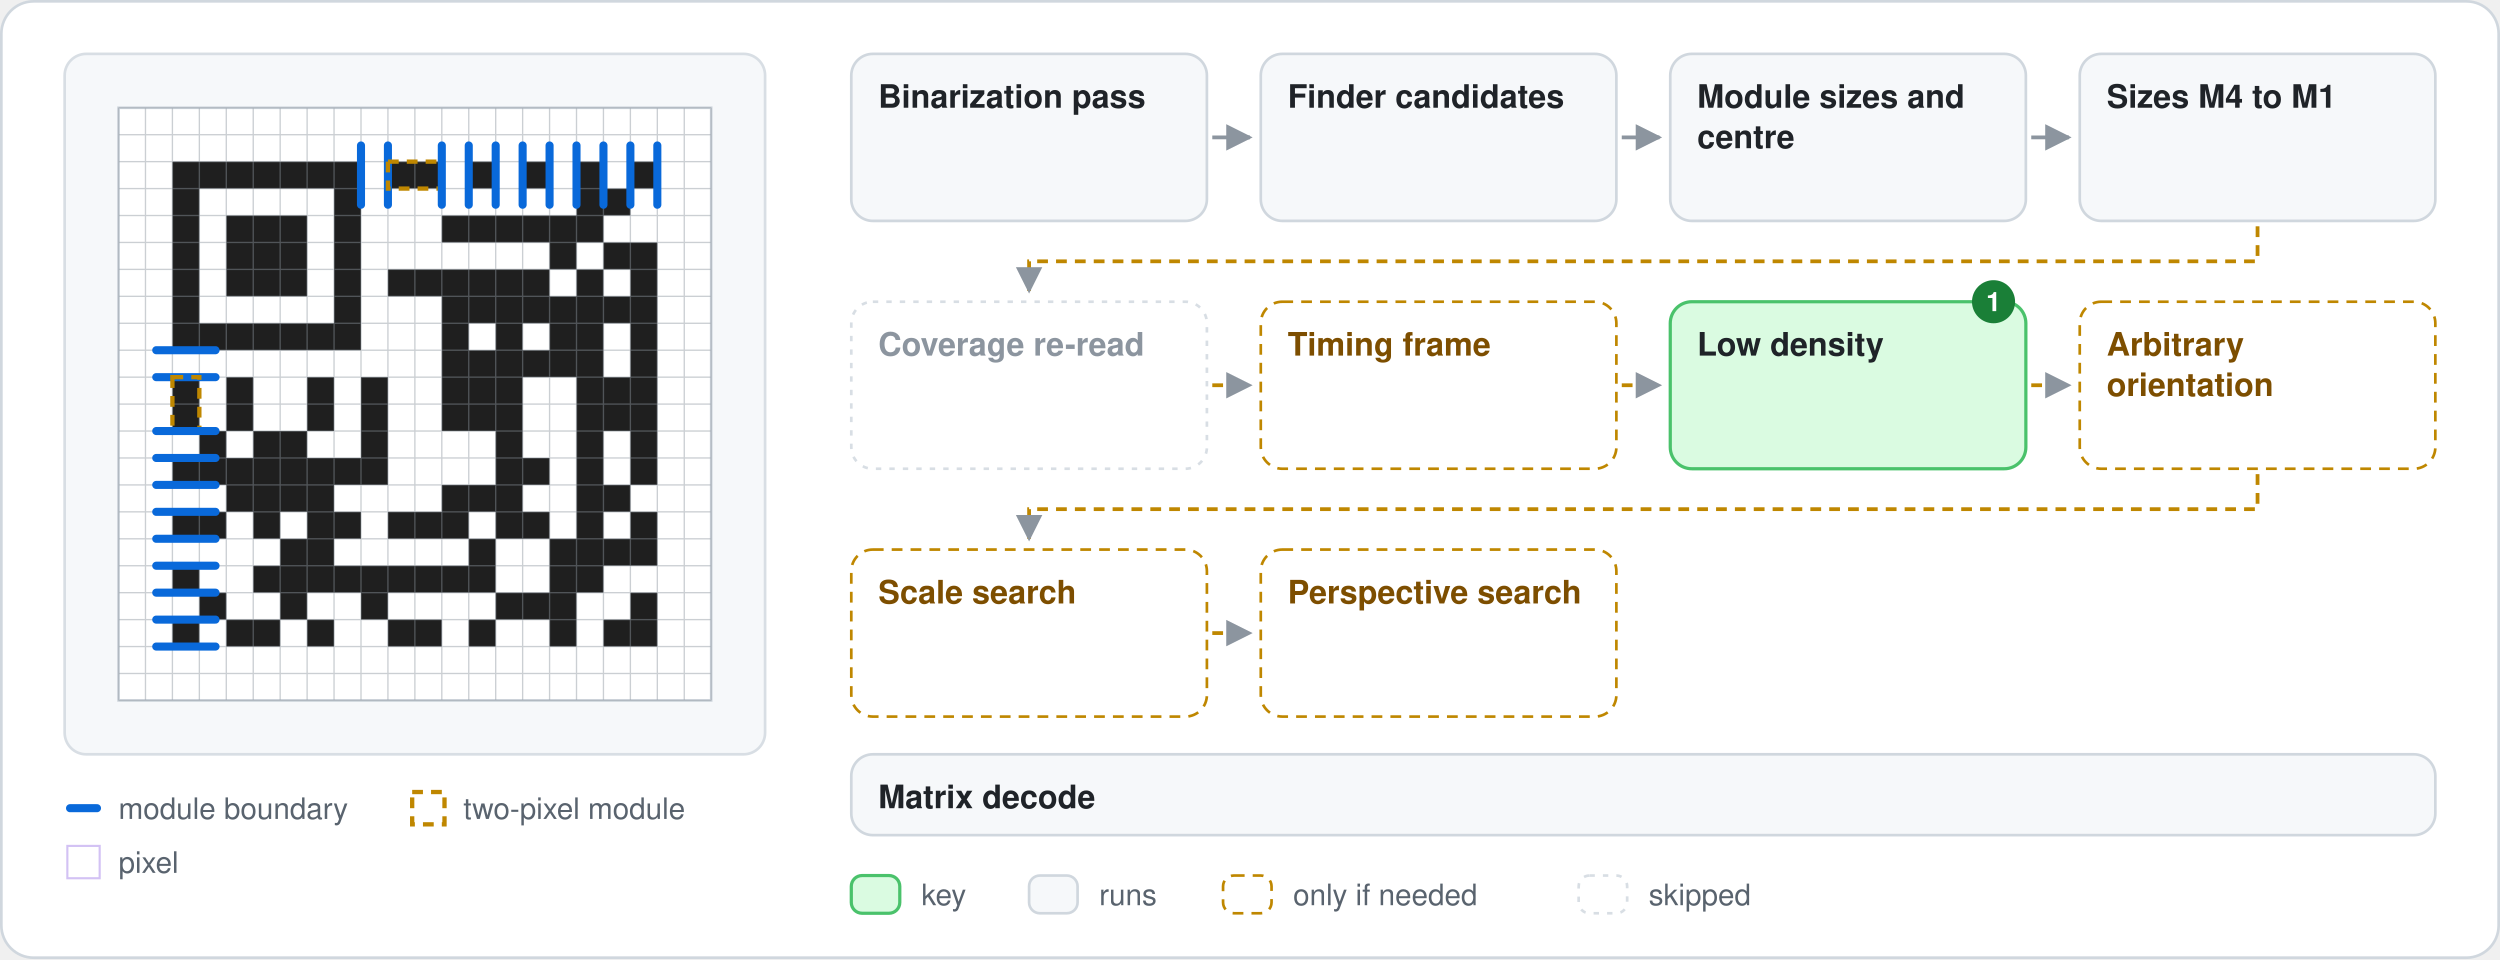
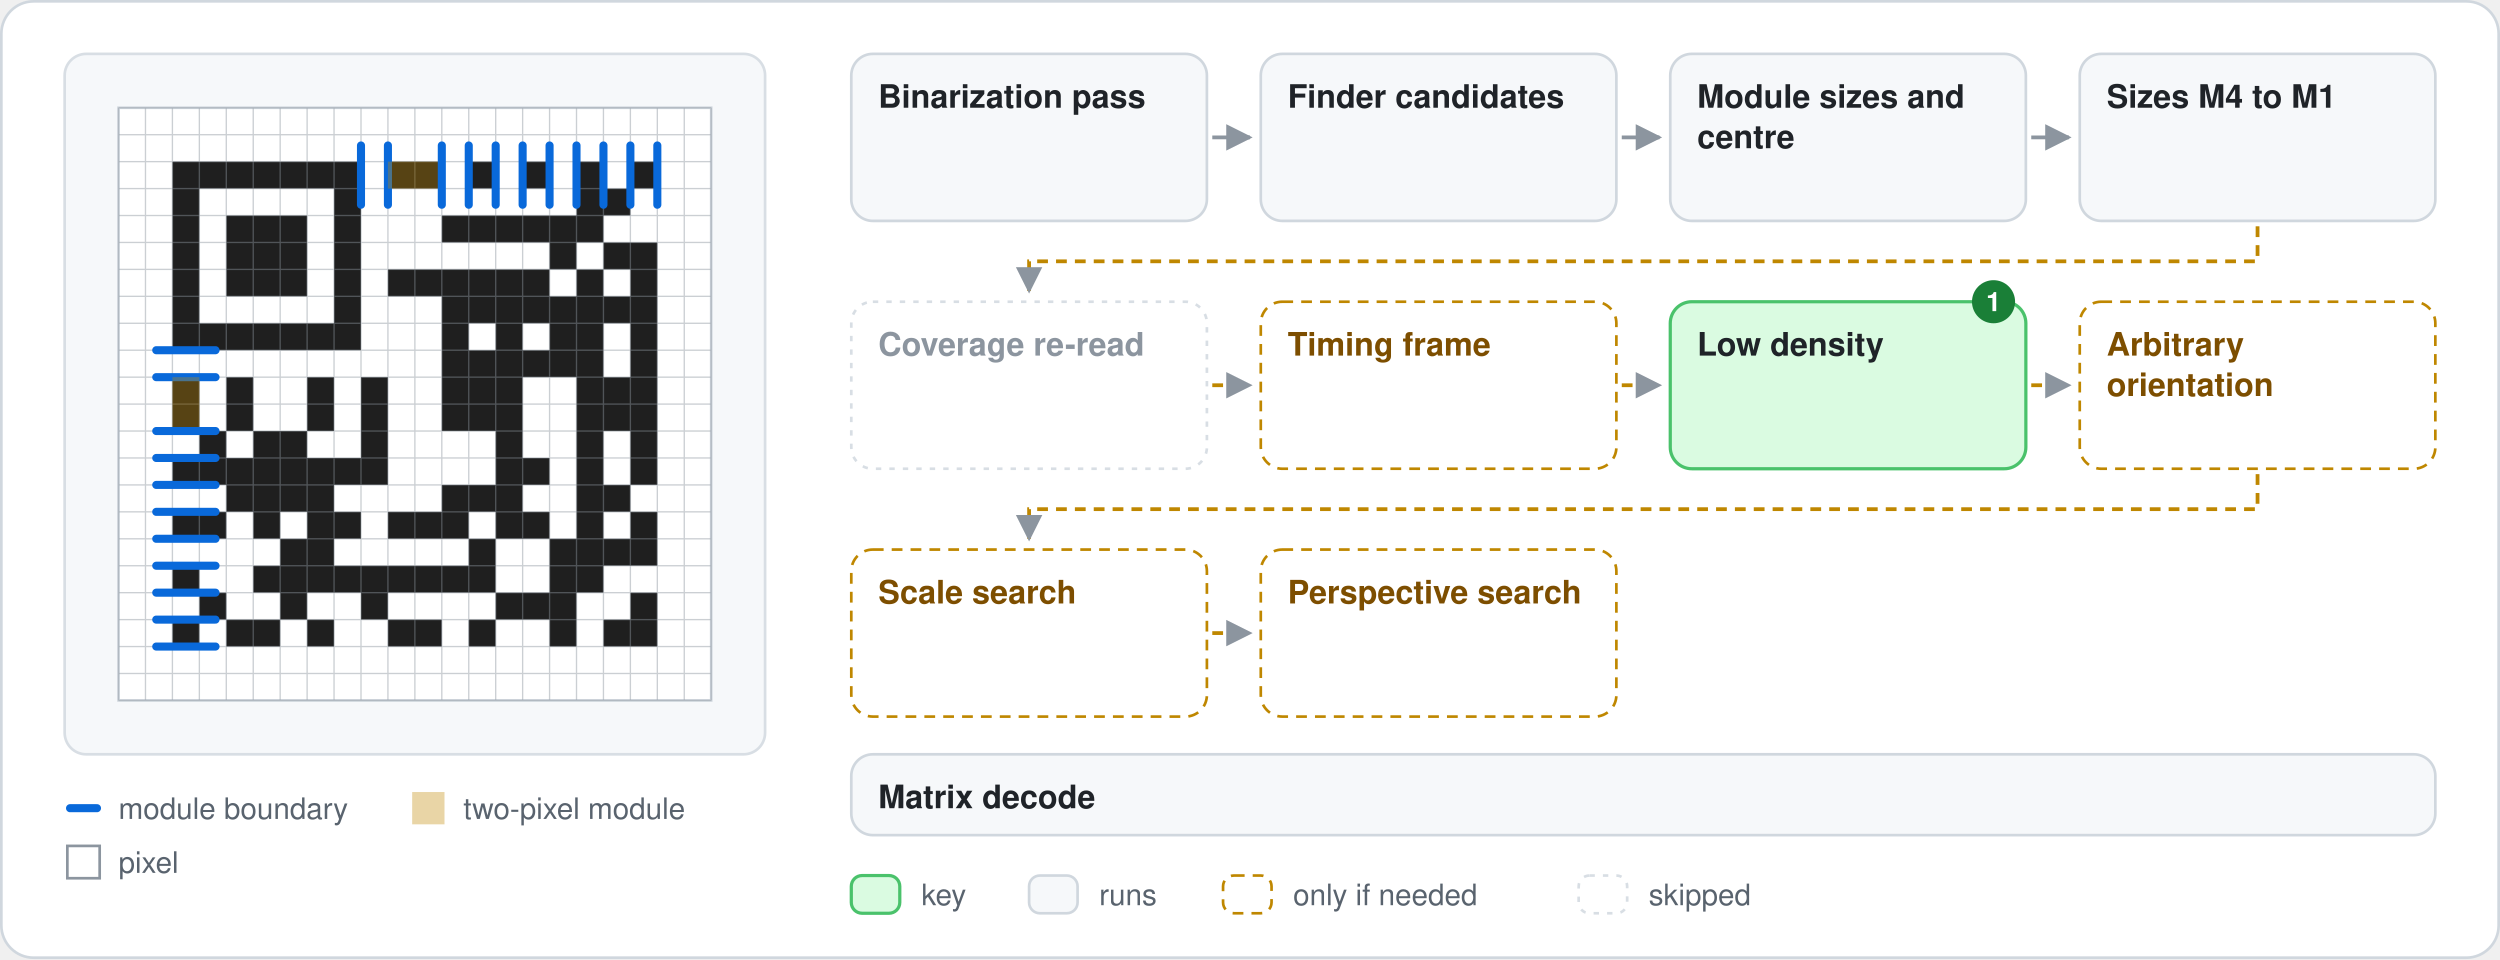
<svg xmlns="http://www.w3.org/2000/svg" width="928" height="356" viewBox="0 0 928 356">
  <style>
.card{fill:#ffffff;stroke:#d0d7de}
.box{fill:#f6f8fa;stroke:#d8dee4}
.h{font:600 12px -apple-system,'Segoe UI',Helvetica,Arial,sans-serif;fill:#1f2328}
.xs{font:11px -apple-system,'Segoe UI',Helvetica,Arial,sans-serif;fill:#59636e}
.lab{font:600 11px -apple-system,'Segoe UI',Helvetica,Arial,sans-serif;fill:#0969da;paint-order:stroke;stroke:#ffffff;stroke-width:3px;stroke-linejoin:round}
.estt{font:600 11px -apple-system,'Segoe UI',Helvetica,Arial,sans-serif;fill:#57606a;paint-order:stroke;stroke:#ffffff;stroke-width:3px;stroke-linejoin:round}
.rowt{font:600 11px -apple-system,'Segoe UI',Helvetica,Arial,sans-serif;fill:#8250df;paint-order:stroke;stroke:#ffffff;stroke-width:3px;stroke-linejoin:round}
.ink{fill:#1f2328}
.paper{fill:#ffffff}
.det{fill:#0969da}
.detl{stroke:#0969da;fill:none;stroke-width:1.6}
.detd{stroke:#0969da;fill:none;stroke-width:1.4;stroke-dasharray:5 3}
.pred{stroke:#bf8700;fill:none;stroke-width:1.6;stroke-dasharray:4 3}
+ .twopx{fill:#bf8700;fill-opacity:.35}
.predr{stroke:#bf8700;fill:#ffffff;stroke-width:1.6}
.est{stroke:#6e7781;fill:none;stroke-width:1.4;stroke-dasharray:3 3}
.estx{stroke:#57606a;fill:none;stroke-width:2.4}
.row{stroke:#8250df;fill:none;stroke-width:2.2;stroke-dasharray:5 3}
.tick{stroke:#0969da;fill:none;stroke-width:3;stroke-linecap:round}
.err{stroke:#cf222e;fill:none;stroke-width:1.8}
.pt{fill:#0969da;fill-opacity:.7}
.hist{fill:#d0d7de;stroke:#8c959f;stroke-width:1}
.thr{stroke:#bf8700;stroke-width:1.6;stroke-dasharray:3 2}
.sep{stroke:#d8dee4;stroke-width:1}
.fmt{fill:#0969da;fill-opacity:.55}
.lat{stroke:#0969da;stroke-opacity:.85;stroke-width:1.4;fill:none}
.blk{stroke:#8250df;stroke-opacity:.35;stroke-width:.8;fill:none}
.arrow{stroke:#8c959f;stroke-width:1.6;fill:none}
.num{font:600 10px -apple-system,'Segoe UI',Helvetica,Arial,sans-serif;fill:#ffffff}
.bk{fill:#dafbe1;stroke:#4ac26b;stroke-width:1.2}.bkt{font:600 12px -apple-system,'Segoe UI',Helvetica,Arial,sans-serif;fill:#1f2328}
.bu{fill:#f6f8fa;stroke:#d0d7de}.but{font:600 12px -apple-system,'Segoe UI',Helvetica,Arial,sans-serif;fill:#1f2328}
.bc{fill:#ffffff;stroke:#bf8700;stroke-dasharray:4 3}.bct{font:600 12px -apple-system,'Segoe UI',Helvetica,Arial,sans-serif;fill:#7d4e00}
.bs{fill:#ffffff;stroke:#d8dee4;stroke-dasharray:2 3}.bst{font:600 12px -apple-system,'Segoe UI',Helvetica,Arial,sans-serif;fill:#8c959f}
.flow{stroke:#8c959f;stroke-width:1.4;fill:none}
.flowd{stroke:#bf8700;stroke-width:1.4;fill:none;stroke-dasharray:4 3}
</style>
  <defs>
    <marker id="ah" viewBox="0 0 10 10" refX="9" refY="5" markerWidth="7" markerHeight="7" orient="auto-start-reverse">
      <path d="M0 0L10 5L0 10z" fill="#8c959f" />
    </marker>
  </defs>
  <rect class="card" x="0.5" y="0.5" width="927" height="355" rx="12" />
  <rect class="box" x="24" y="20" width="260" height="260" rx="8" />
  <rect fill="#ffffff" stroke="#d0d7de" x="44" y="40" width="220" height="220" />
  <path fill="#1f1f1f" d="M64 60h10v10h-10ZM74 60h10v10h-10ZM84 60h10v10h-10ZM94 60h10v10h-10ZM104 60h10v10h-10ZM114 60h10v10h-10ZM124 60h10v10h-10ZM144 60h10v10h-10ZM154 60h10v10h-10ZM174 60h10v10h-10ZM194 60h10v10h-10ZM214 60h10v10h-10ZM234 60h10v10h-10ZM64 70h10v10h-10ZM124 70h10v10h-10ZM214 70h10v10h-10ZM224 70h10v10h-10ZM64 80h10v10h-10ZM84 80h10v10h-10ZM94 80h10v10h-10ZM104 80h10v10h-10ZM124 80h10v10h-10ZM164 80h10v10h-10ZM174 80h10v10h-10ZM184 80h10v10h-10ZM194 80h10v10h-10ZM204 80h10v10h-10ZM214 80h10v10h-10ZM64 90h10v10h-10ZM84 90h10v10h-10ZM94 90h10v10h-10ZM104 90h10v10h-10ZM124 90h10v10h-10ZM204 90h10v10h-10ZM224 90h10v10h-10ZM234 90h10v10h-10ZM64 100h10v10h-10ZM84 100h10v10h-10ZM94 100h10v10h-10ZM104 100h10v10h-10ZM124 100h10v10h-10ZM144 100h10v10h-10ZM154 100h10v10h-10ZM164 100h10v10h-10ZM174 100h10v10h-10ZM184 100h10v10h-10ZM194 100h10v10h-10ZM214 100h10v10h-10ZM234 100h10v10h-10ZM64 110h10v10h-10ZM124 110h10v10h-10ZM164 110h10v10h-10ZM174 110h10v10h-10ZM184 110h10v10h-10ZM194 110h10v10h-10ZM204 110h10v10h-10ZM214 110h10v10h-10ZM224 110h10v10h-10ZM234 110h10v10h-10ZM64 120h10v10h-10ZM74 120h10v10h-10ZM84 120h10v10h-10ZM94 120h10v10h-10ZM104 120h10v10h-10ZM114 120h10v10h-10ZM124 120h10v10h-10ZM164 120h10v10h-10ZM184 120h10v10h-10ZM204 120h10v10h-10ZM214 120h10v10h-10ZM234 120h10v10h-10ZM164 130h10v10h-10ZM174 130h10v10h-10ZM184 130h10v10h-10ZM194 130h10v10h-10ZM204 130h10v10h-10ZM214 130h10v10h-10ZM234 130h10v10h-10ZM64 140h10v10h-10ZM84 140h10v10h-10ZM114 140h10v10h-10ZM134 140h10v10h-10ZM164 140h10v10h-10ZM174 140h10v10h-10ZM184 140h10v10h-10ZM214 140h10v10h-10ZM224 140h10v10h-10ZM234 140h10v10h-10ZM64 150h10v10h-10ZM84 150h10v10h-10ZM114 150h10v10h-10ZM134 150h10v10h-10ZM164 150h10v10h-10ZM174 150h10v10h-10ZM184 150h10v10h-10ZM214 150h10v10h-10ZM224 150h10v10h-10ZM234 150h10v10h-10ZM74 160h10v10h-10ZM94 160h10v10h-10ZM104 160h10v10h-10ZM134 160h10v10h-10ZM184 160h10v10h-10ZM214 160h10v10h-10ZM234 160h10v10h-10ZM64 170h10v10h-10ZM74 170h10v10h-10ZM84 170h10v10h-10ZM94 170h10v10h-10ZM104 170h10v10h-10ZM114 170h10v10h-10ZM124 170h10v10h-10ZM134 170h10v10h-10ZM184 170h10v10h-10ZM194 170h10v10h-10ZM214 170h10v10h-10ZM234 170h10v10h-10ZM84 180h10v10h-10ZM94 180h10v10h-10ZM104 180h10v10h-10ZM114 180h10v10h-10ZM164 180h10v10h-10ZM174 180h10v10h-10ZM184 180h10v10h-10ZM214 180h10v10h-10ZM224 180h10v10h-10ZM64 190h10v10h-10ZM74 190h10v10h-10ZM94 190h10v10h-10ZM114 190h10v10h-10ZM124 190h10v10h-10ZM144 190h10v10h-10ZM154 190h10v10h-10ZM164 190h10v10h-10ZM184 190h10v10h-10ZM194 190h10v10h-10ZM214 190h10v10h-10ZM234 190h10v10h-10ZM104 200h10v10h-10ZM114 200h10v10h-10ZM174 200h10v10h-10ZM204 200h10v10h-10ZM214 200h10v10h-10ZM224 200h10v10h-10ZM234 200h10v10h-10ZM64 210h10v10h-10ZM94 210h10v10h-10ZM104 210h10v10h-10ZM114 210h10v10h-10ZM124 210h10v10h-10ZM134 210h10v10h-10ZM144 210h10v10h-10ZM154 210h10v10h-10ZM164 210h10v10h-10ZM174 210h10v10h-10ZM204 210h10v10h-10ZM214 210h10v10h-10ZM74 220h10v10h-10ZM104 220h10v10h-10ZM134 220h10v10h-10ZM184 220h10v10h-10ZM194 220h10v10h-10ZM204 220h10v10h-10ZM234 220h10v10h-10ZM64 230h10v10h-10ZM84 230h10v10h-10ZM94 230h10v10h-10ZM114 230h10v10h-10ZM144 230h10v10h-10ZM154 230h10v10h-10ZM174 230h10v10h-10ZM204 230h10v10h-10ZM224 230h10v10h-10ZM234 230h10v10h-10Z" />
  <path stroke="#8c959f" stroke-opacity=".45" stroke-width=".5" fill="none" d="M44 40v220M44 40h220M54 40v220M44 50h220M64 40v220M44 60h220M74 40v220M44 70h220M84 40v220M44 80h220M94 40v220M44 90h220M104 40v220M44 100h220M114 40v220M44 110h220M124 40v220M44 120h220M134 40v220M44 130h220M144 40v220M44 140h220M154 40v220M44 150h220M164 40v220M44 160h220M174 40v220M44 170h220M184 40v220M44 180h220M194 40v220M44 190h220M204 40v220M44 200h220M214 40v220M44 210h220M224 40v220M44 220h220M234 40v220M44 230h220M244 40v220M44 240h220M254 40v220M44 250h220M264 40v220M44 260h220" />
  <line class="tick" x1="134" y1="54" x2="134" y2="76" />
  <line class="tick" x1="58" y1="130" x2="80" y2="130" />
  <line class="tick" x1="144" y1="54" x2="144" y2="76" />
  <line class="tick" x1="58" y1="140" x2="80" y2="140" />
-   <rect class="pred" x="144" y="60" width="20" height="10" />
-   <rect class="pred" x="64" y="140" width="10" height="20" />
+   <rect class="twopx" x="144" y="60" width="20" height="10" />
+   <rect class="twopx" x="64" y="140" width="10" height="20" />
  <line class="tick" x1="164" y1="54" x2="164" y2="76" />
  <line class="tick" x1="58" y1="160" x2="80" y2="160" />
  <line class="tick" x1="174" y1="54" x2="174" y2="76" />
  <line class="tick" x1="58" y1="170" x2="80" y2="170" />
  <line class="tick" x1="184" y1="54" x2="184" y2="76" />
  <line class="tick" x1="58" y1="180" x2="80" y2="180" />
  <line class="tick" x1="194" y1="54" x2="194" y2="76" />
  <line class="tick" x1="58" y1="190" x2="80" y2="190" />
  <line class="tick" x1="204" y1="54" x2="204" y2="76" />
  <line class="tick" x1="58" y1="200" x2="80" y2="200" />
  <line class="tick" x1="214" y1="54" x2="214" y2="76" />
  <line class="tick" x1="58" y1="210" x2="80" y2="210" />
  <line class="tick" x1="224" y1="54" x2="224" y2="76" />
  <line class="tick" x1="58" y1="220" x2="80" y2="220" />
  <line class="tick" x1="234" y1="54" x2="234" y2="76" />
  <line class="tick" x1="58" y1="230" x2="80" y2="230" />
  <line class="tick" x1="244" y1="54" x2="244" y2="76" />
  <line class="tick" x1="58" y1="240" x2="80" y2="240" />
  <line class="tick" x1="26" y1="300" x2="36" y2="300" />
  <text class="xs" x="44" y="304" text-anchor="start">module boundary</text>
-   <rect class="pred" x="153" y="294" width="12" height="12" />
+   <rect class="twopx" x="153" y="294" width="12" height="12" />
  <text class="xs" x="172" y="304" text-anchor="start">two-pixel module</text>
-   <rect class="blk" x="25" y="314" width="12" height="12" />
+   <rect fill="none" stroke="#8c959f" x="25" y="314" width="12" height="12" />
  <text class="xs" x="44" y="324" text-anchor="start">pixel</text>
  <rect class="bu" x="316" y="20" width="132" height="62" rx="8" />
  <text class="but" x="326" y="40" text-anchor="start">Binarization pass</text>
  <rect class="bu" x="468" y="20" width="132" height="62" rx="8" />
  <text class="but" x="478" y="40" text-anchor="start">Finder candidates</text>
  <rect class="bu" x="620" y="20" width="132" height="62" rx="8" />
  <text class="but" x="630" y="40" text-anchor="start">Module sizes and</text>
  <text class="but" x="630" y="55" text-anchor="start">centre</text>
  <rect class="bu" x="772" y="20" width="132" height="62" rx="8" />
  <text class="but" x="782" y="40" text-anchor="start">Sizes M4 to M1</text>
  <rect class="bs" x="316" y="112" width="132" height="62" rx="8" />
  <text class="bst" x="326" y="132" text-anchor="start">Coverage re-read</text>
  <rect class="bc" x="468" y="112" width="132" height="62" rx="8" />
  <text class="bct" x="478" y="132" text-anchor="start">Timing frame</text>
  <rect class="bk" x="620" y="112" width="132" height="62" rx="8" />
  <text class="bkt" x="630" y="132" text-anchor="start">Low density</text>
  <circle cx="740" cy="112" r="8" fill="#1a7f37" />
  <text class="num" x="740" y="115.5" text-anchor="middle">1</text>
  <rect class="bc" x="772" y="112" width="132" height="62" rx="8" />
  <text class="bct" x="782" y="132" text-anchor="start">Arbitrary</text>
  <text class="bct" x="782" y="147" text-anchor="start">orientation</text>
  <rect class="bc" x="316" y="204" width="132" height="62" rx="8" />
  <text class="bct" x="326" y="224" text-anchor="start">Scale search</text>
  <rect class="bc" x="468" y="204" width="132" height="62" rx="8" />
  <text class="bct" x="478" y="224" text-anchor="start">Perspective search</text>
  <path class="flow" marker-end="url(#ah)" d="M450 51H464" />
  <path class="flow" marker-end="url(#ah)" d="M602 51H616" />
  <path class="flow" marker-end="url(#ah)" d="M754 51H768" />
  <path class="flowd" marker-end="url(#ah)" d="M838 84V97H382V108" />
  <path class="flowd" marker-end="url(#ah)" d="M450 143H464" />
  <path class="flowd" marker-end="url(#ah)" d="M602 143H616" />
  <path class="flowd" marker-end="url(#ah)" d="M754 143H768" />
  <path class="flowd" marker-end="url(#ah)" d="M838 176V189H382V200" />
  <path class="flowd" marker-end="url(#ah)" d="M450 235H464" />
  <rect class="bu" x="316" y="280" width="588" height="30" rx="8" />
  <text class="but" x="326" y="300" text-anchor="start">Matrix decode</text>
  <rect class="bk" x="316" y="325" width="18" height="14" rx="4" />
  <text class="xs" x="342" y="336" text-anchor="start">key</text>
  <rect class="bu" x="382" y="325" width="18" height="14" rx="4" />
  <text class="xs" x="408" y="336" text-anchor="start">runs</text>
  <rect class="bc" x="454" y="325" width="18" height="14" rx="4" />
  <text class="xs" x="480" y="336" text-anchor="start">only if needed</text>
  <rect class="bs" x="586" y="325" width="18" height="14" rx="4" />
  <text class="xs" x="612" y="336" text-anchor="start">skipped</text>
</svg>
